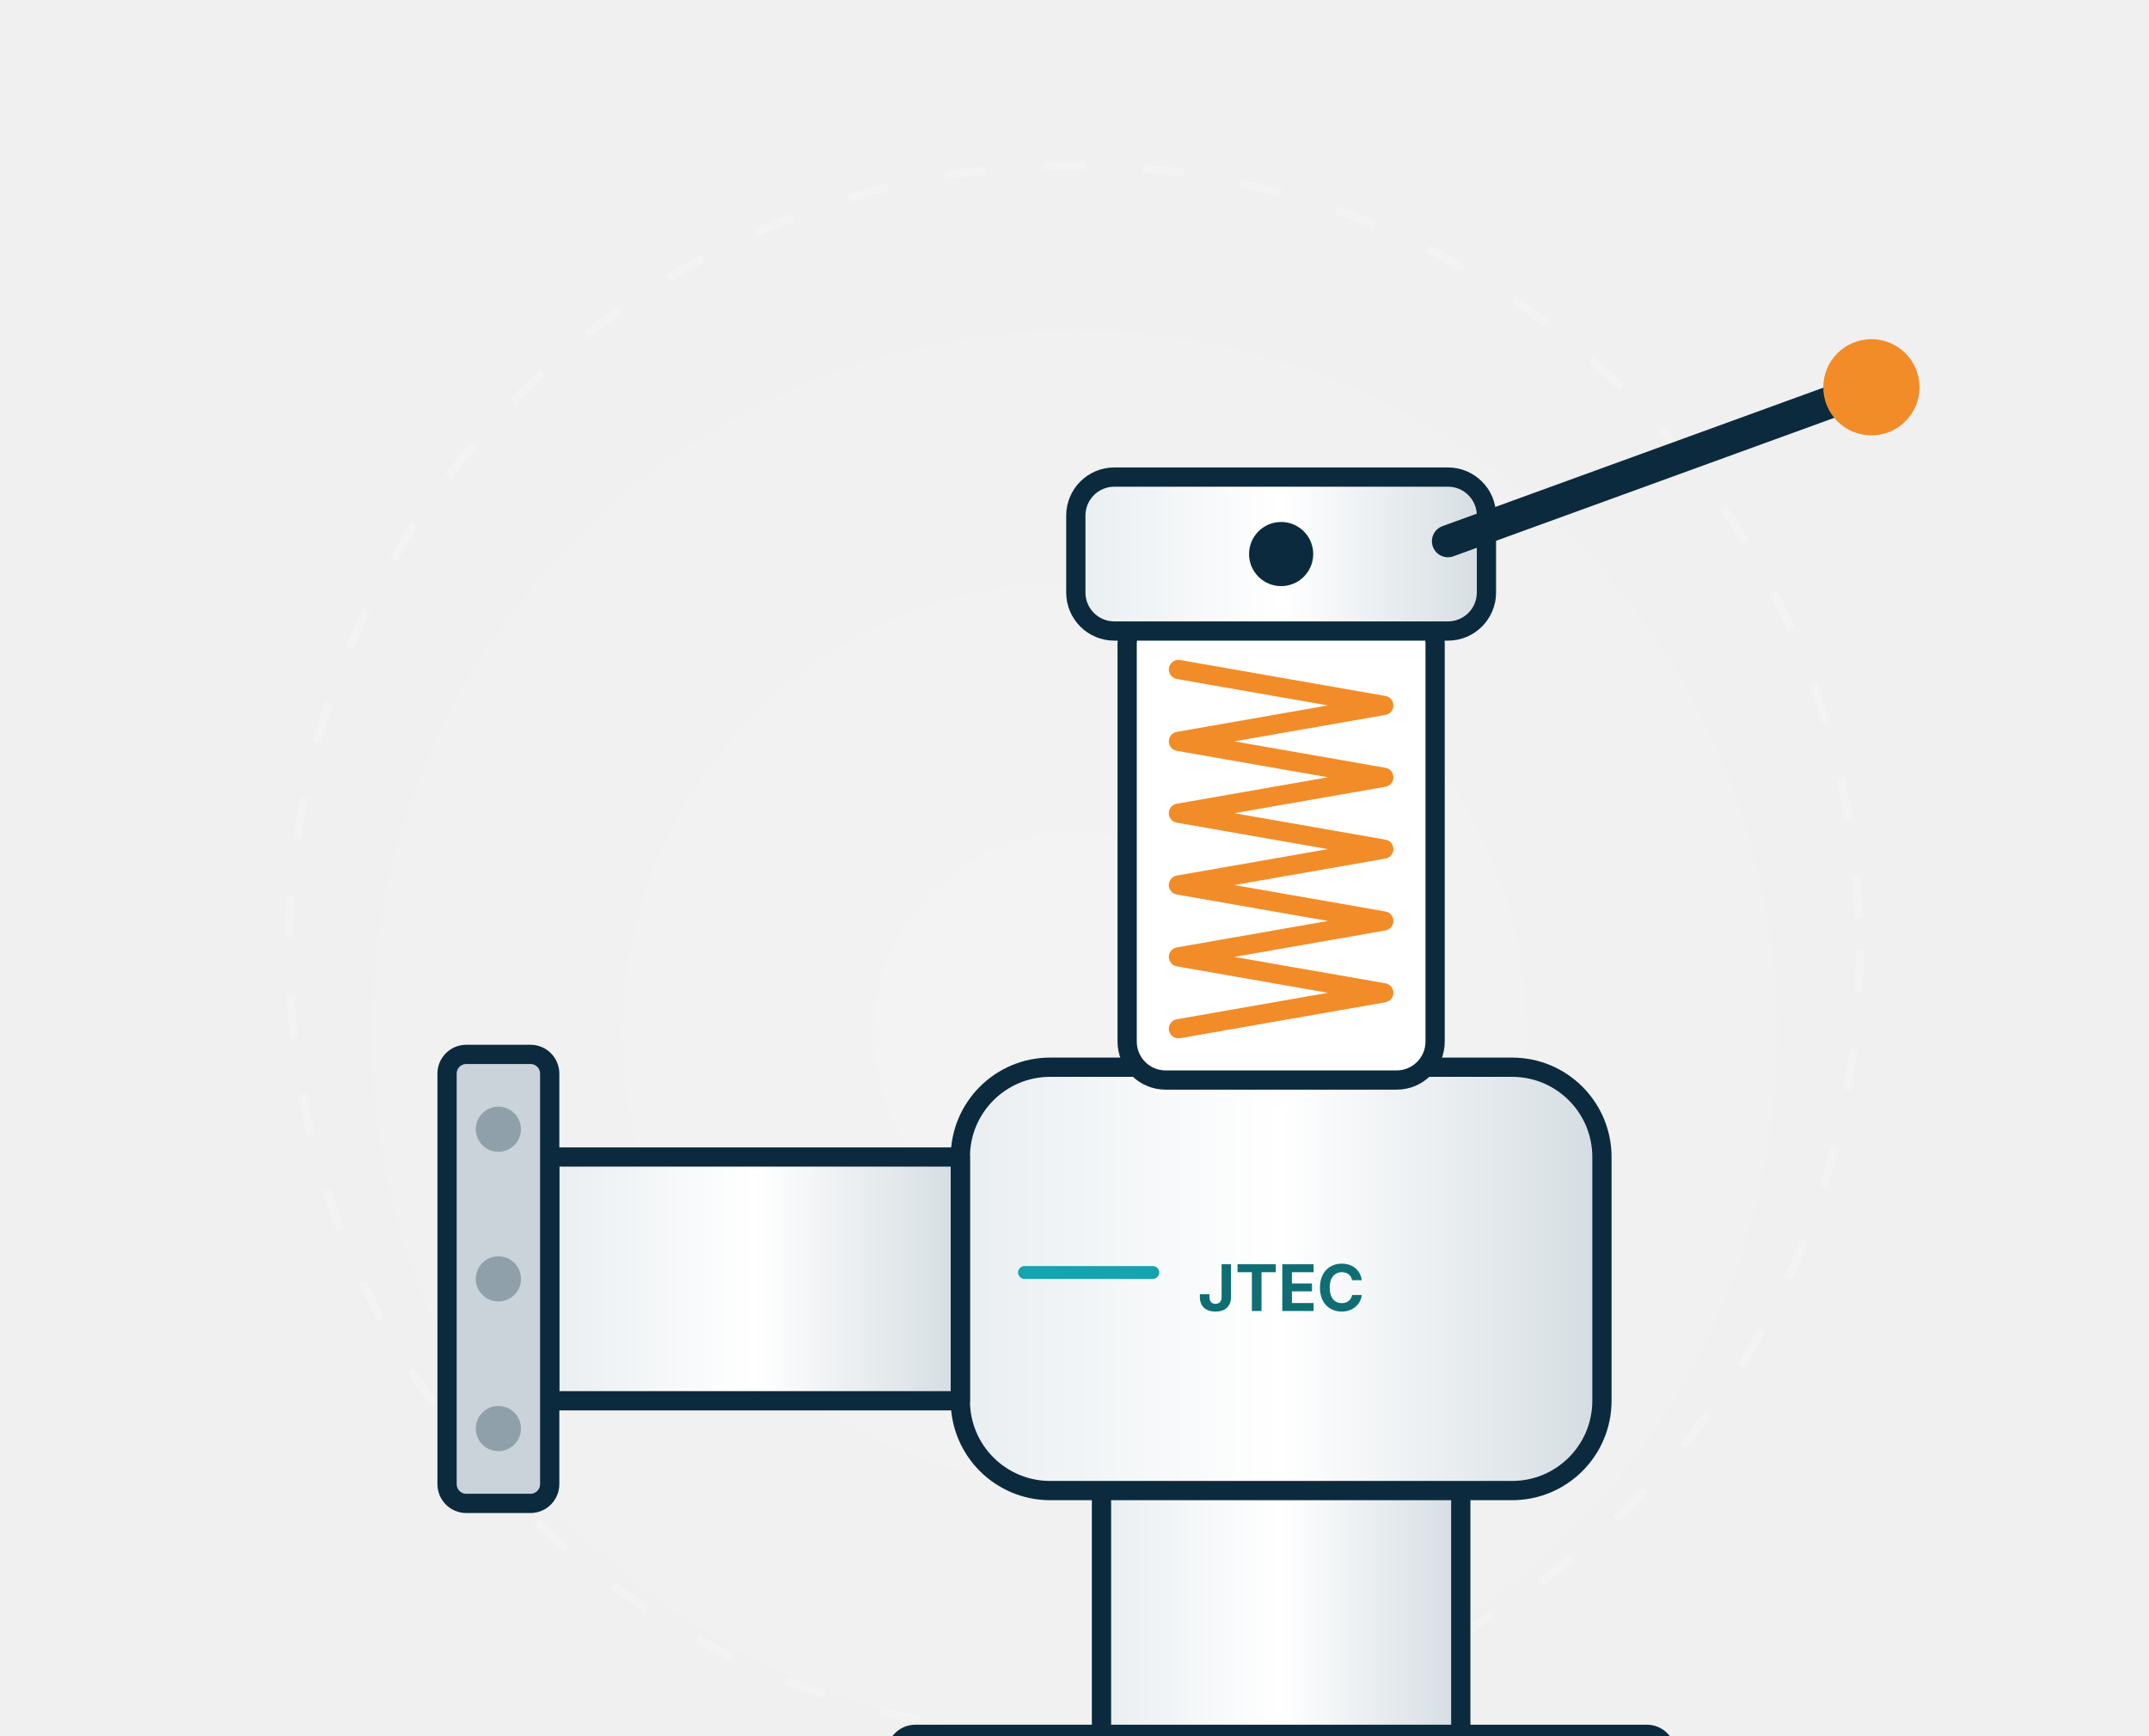
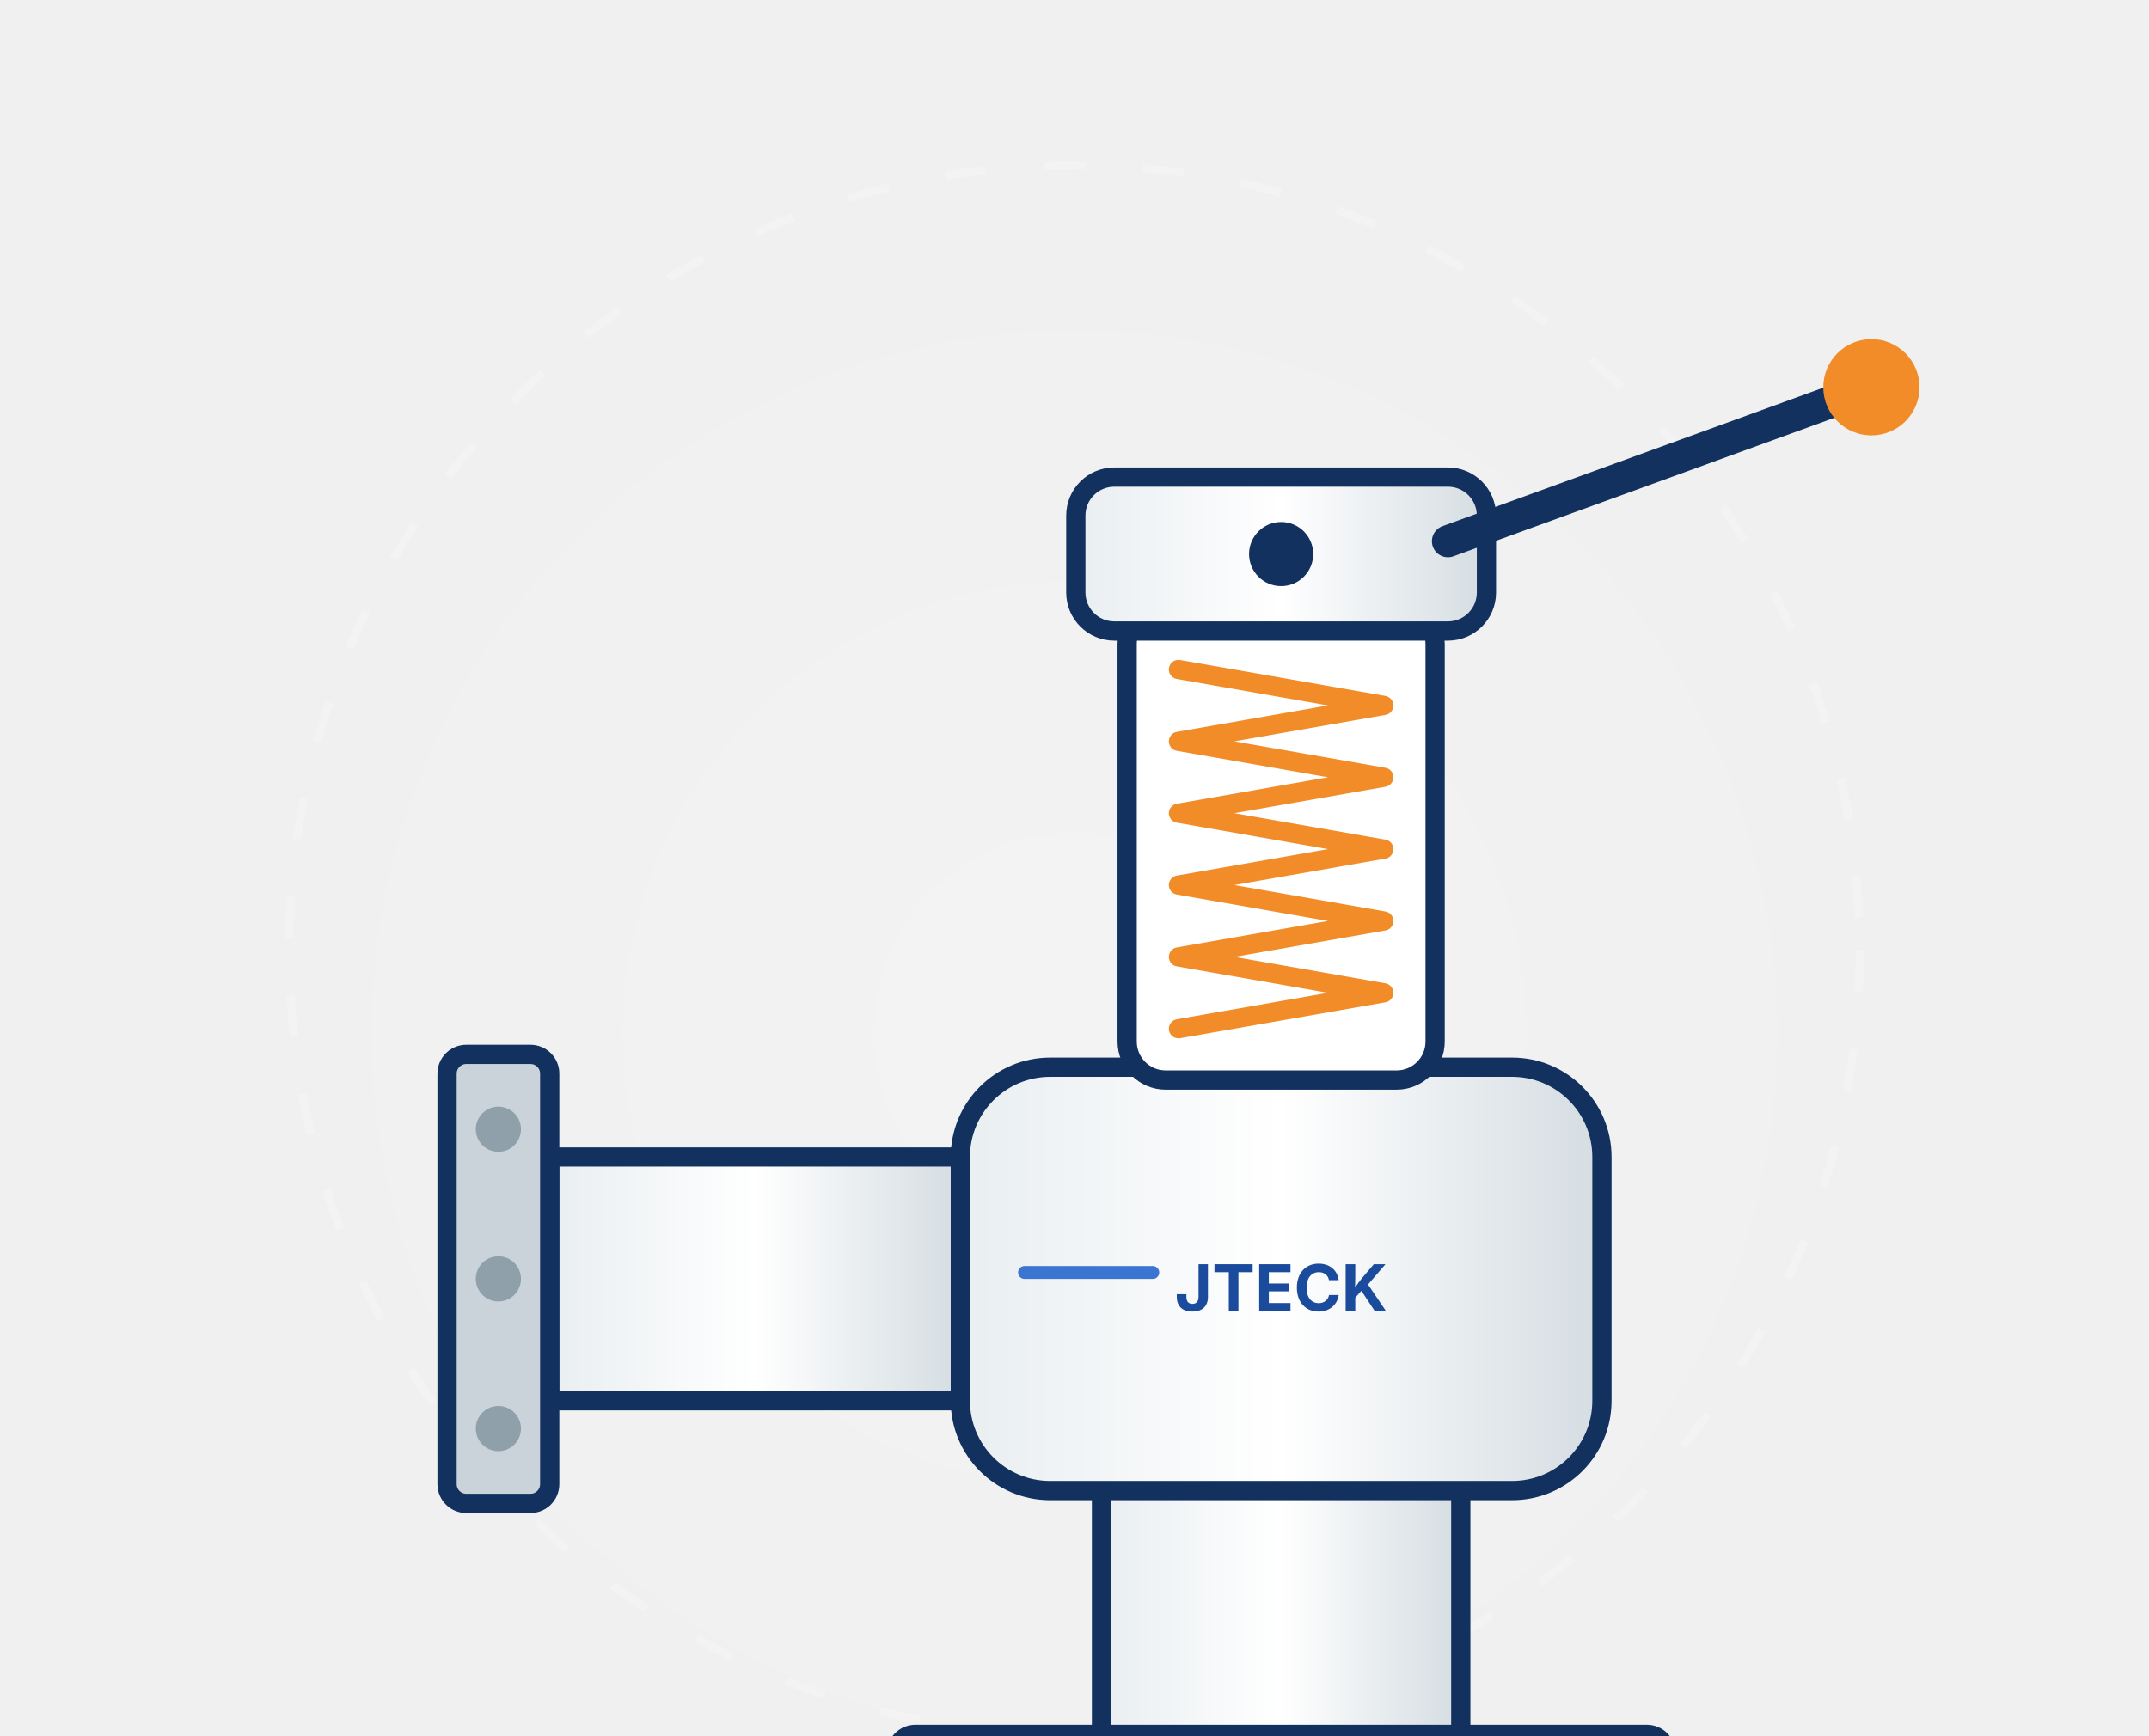
<svg xmlns="http://www.w3.org/2000/svg" viewBox="0 0 520 420" width="520" height="420">
  <defs>
    <linearGradient id="hvsteel" x1="0" y1="0" x2="1" y2="0">
      <stop offset="0" stop-color="#e9eef1" />
      <stop offset=".5" stop-color="#ffffff" />
      <stop offset="1" stop-color="#d5dde2" />
    </linearGradient>
    <radialGradient id="hvhalo" cx=".5" cy=".55" r=".5">
      <stop offset="0" stop-color="#ffffff" stop-opacity=".22" />
      <stop offset="1" stop-color="#ffffff" stop-opacity="0" />
    </radialGradient>
  </defs>
  <circle cx="260" cy="230" r="200" fill="url(#hvhalo)" />
  <circle cx="260" cy="230" r="190" fill="none" stroke="#ffffff" stroke-opacity=".18" stroke-width="2" stroke-dasharray="10 14" />
-   <g stroke="#0b2a3d" stroke-width="3" stroke-linejoin="round" stroke-linecap="round" fill="url(#hvsteel)">
+   <g stroke="#12315f" stroke-width="3" stroke-linejoin="round" stroke-linecap="round" fill="url(#hvsteel)">
    <g transform="translate(40 40) scale(1.35)">
      <g transform="translate(-30 -20) scale(1.15)">
        <rect x="140" y="262" width="120" height="16" rx="3" fill="#c9d3d9" />
        <circle cx="155" cy="270" r="3.52" fill="#8fa0aa" stroke="none" />
        <circle cx="185" cy="270" r="3.52" fill="#8fa0aa" stroke="none" />
        <circle cx="215" cy="270" r="3.52" fill="#8fa0aa" stroke="none" />
        <circle cx="245" cy="270" r="3.52" fill="#8fa0aa" stroke="none" />
        <rect x="172" y="222" width="56" height="40" />
        <rect x="150" y="158" width="100" height="66" rx="14" />
        <rect x="86" y="172" width="64" height="38" />
        <rect x="70" y="156" width="16" height="70" rx="3" fill="#c9d3d9" />
        <circle cx="78" cy="167.667" r="3.52" fill="#8fa0aa" stroke="none" />
        <circle cx="78" cy="191" r="3.52" fill="#8fa0aa" stroke="none" />
        <circle cx="78" cy="214.333" r="3.52" fill="#8fa0aa" stroke="none" />
        <rect x="176" y="86" width="48" height="74" rx="6" fill="#ffffff" />
        <polyline points="184,96 216,101.6 184,107.2 216,112.8 184,118.4 216,124 184,129.6 216,135.2 184,140.8 216,146.4 184,152" fill="none" stroke="#f28c28" stroke-width="3" stroke-linejoin="round" />
        <rect x="168" y="66" width="64" height="24" rx="6" />
-         <circle cx="200" cy="78" r="5" fill="#0b2a3d" stroke="none" />
+         <circle cx="200" cy="78" r="5" fill="#12315f" stroke="none" />
        <path d="M226 76L292 52" stroke-width="5" />
        <circle cx="292" cy="52" r="6" fill="#f28c28" stroke="#f28c28" />
-         <path d="M160 190h20" stroke="#15a3ad" stroke-width="2" />
-         <text x="200" y="196" text-anchor="middle" font-family="Inter, Arial" font-size="10" font-weight="700" fill="#0f6e73" stroke="none">JTEC</text>
+         <path d="M160 190h20" stroke="#3b74d1" stroke-width="2" />
+         <text x="200" y="196" text-anchor="middle" font-family="Inter, Arial" font-size="10" font-weight="700" fill="#1b4b9c" stroke="none">JTECK</text>
      </g>
    </g>
  </g>
</svg>
